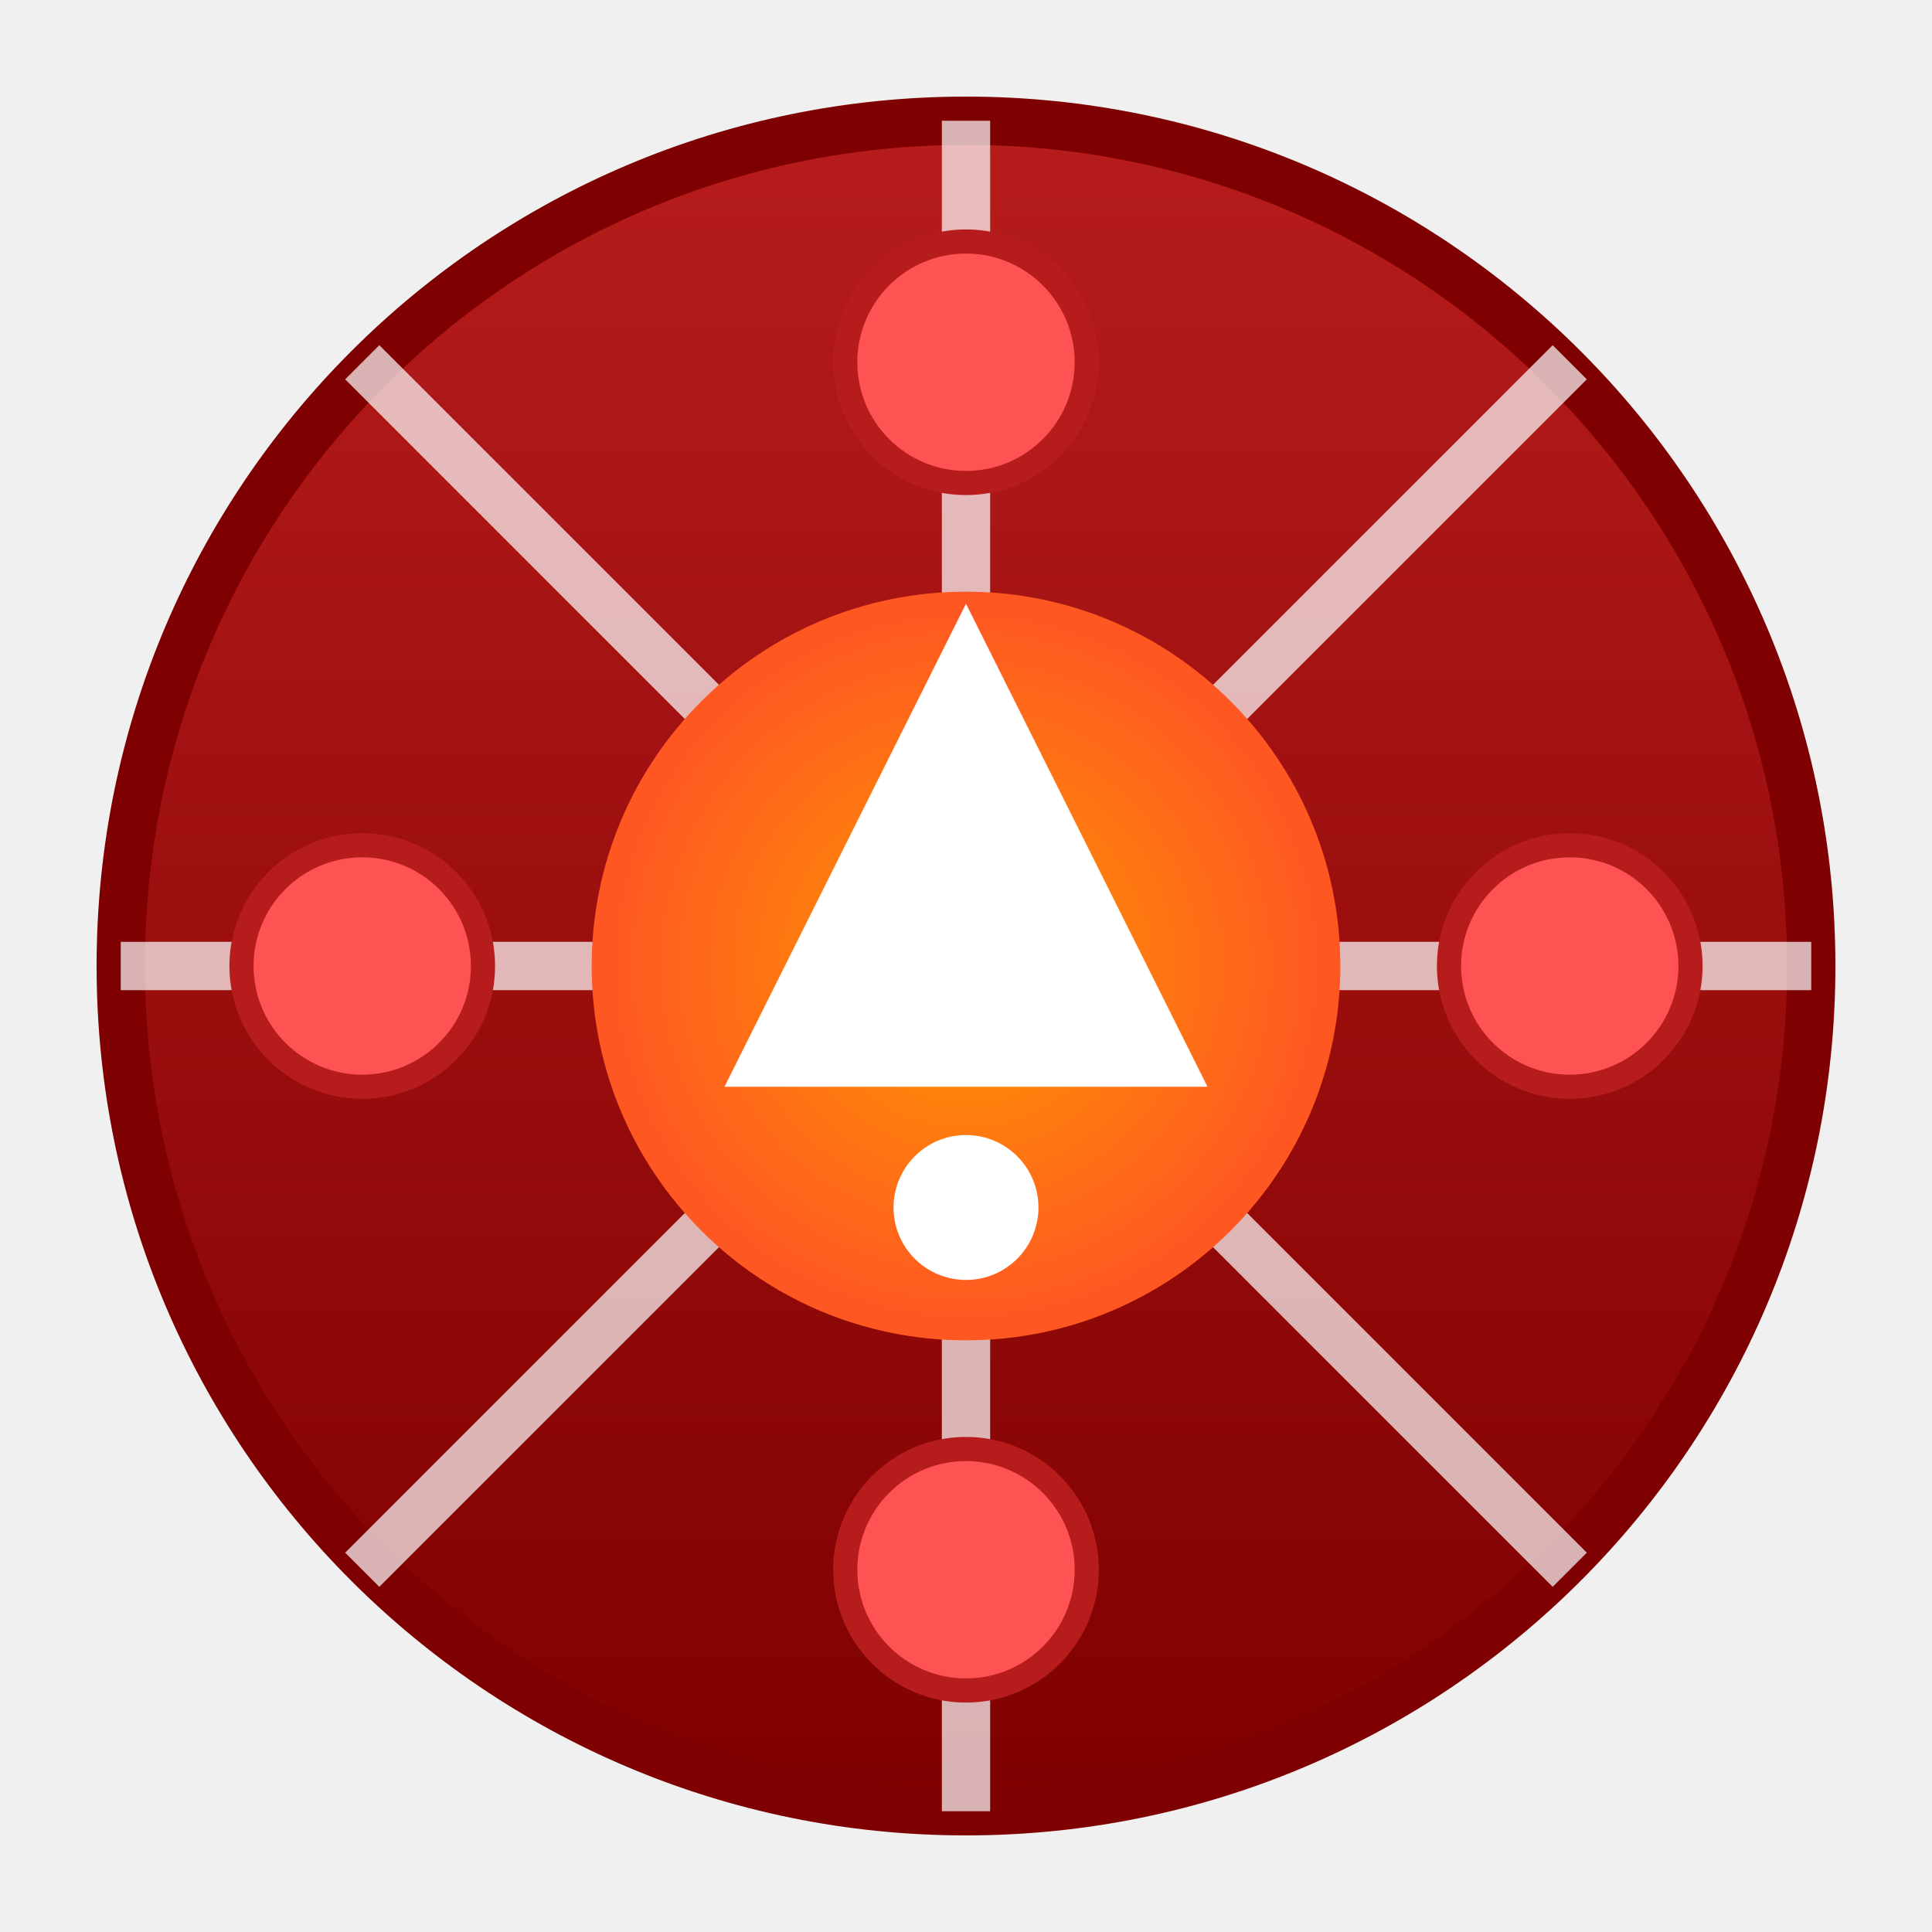
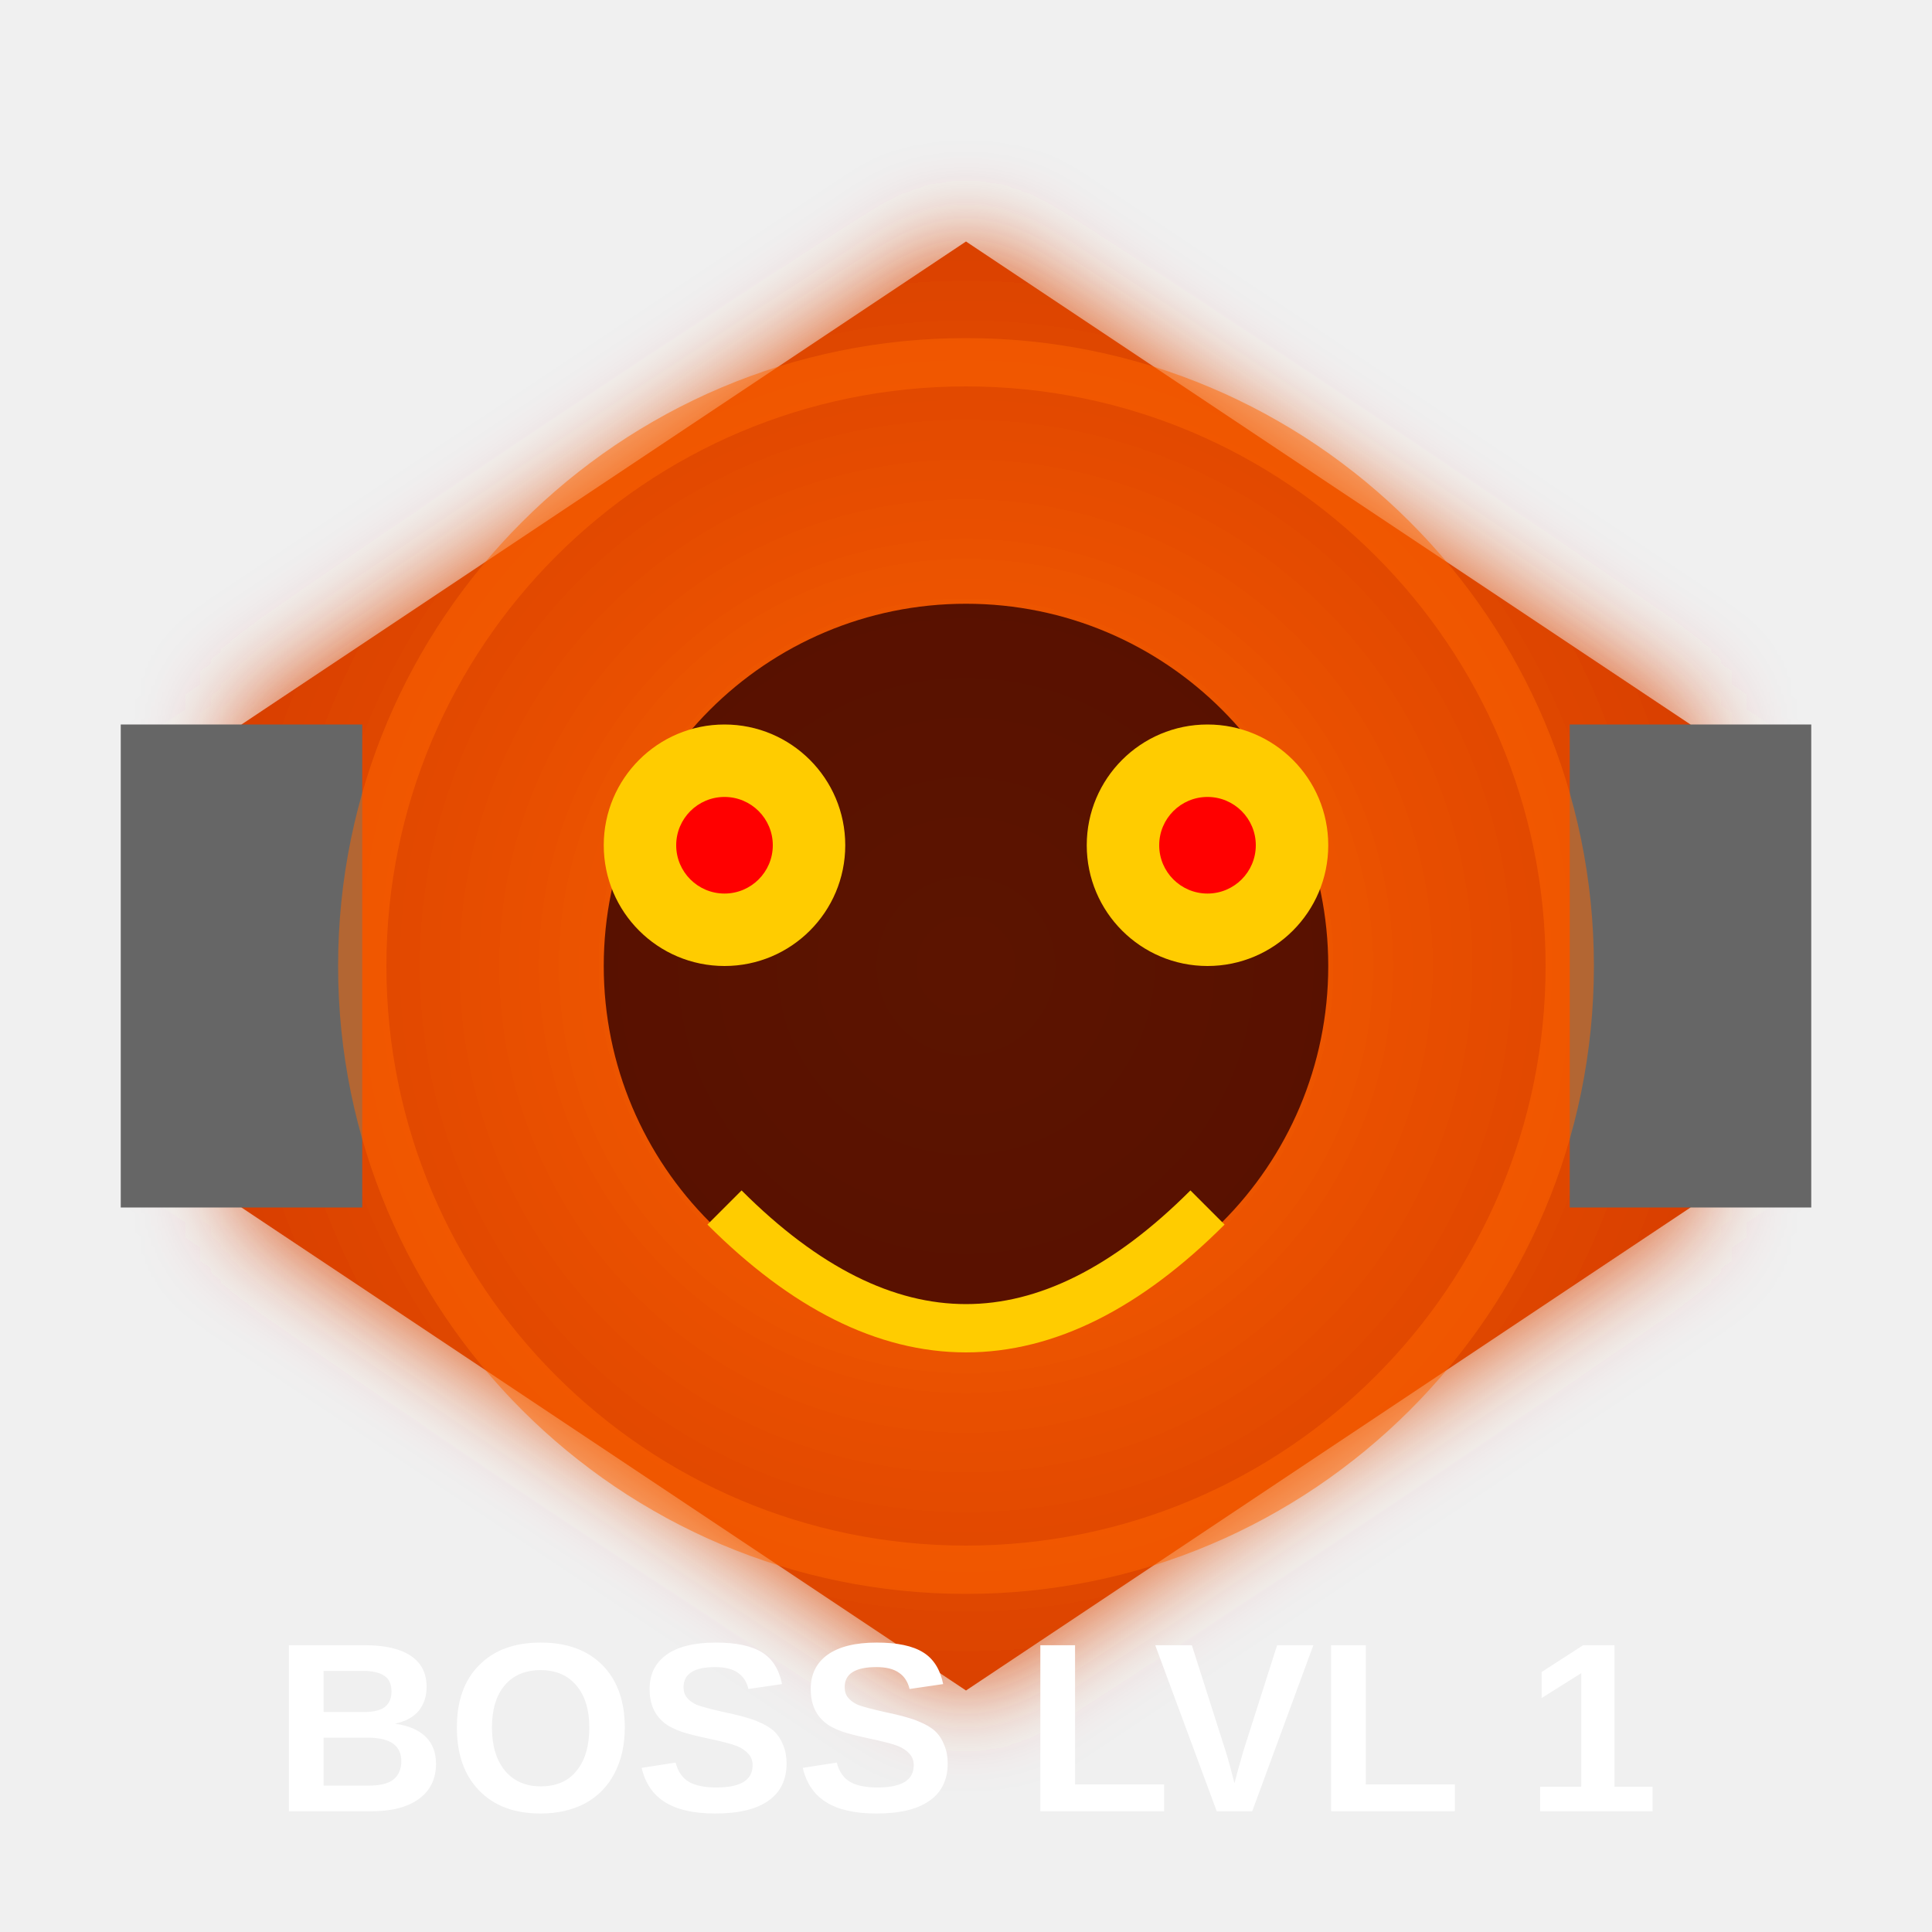
- <svg xmlns="http://www.w3.org/2000/svg" width="80" height="80" viewBox="0 0 80 80">
+ <svg xmlns="http://www.w3.org/2000/svg" width="80px" height="80px" viewBox="0 0 80 80" version="1.1">
  <defs>
-     <linearGradient id="bossGradient1" x1="0%" y1="0%" x2="0%" y2="100%">
-       <stop offset="0%" style="stop-color:#B71C1C;stop-opacity:1" />
-       <stop offset="100%" style="stop-color:#7F0000;stop-opacity:1" />
-     </linearGradient>
-     <radialGradient id="coreGradient1" cx="50%" cy="50%" r="50%" fx="50%" fy="50%">
-       <stop offset="0%" style="stop-color:#FF9900;stop-opacity:1" />
-       <stop offset="100%" style="stop-color:#FF5722;stop-opacity:1" />
+     <radialGradient id="bossGradient" cx="50%" cy="50%" r="70%" fx="50%" fy="50%">
+       <stop stop-color="#FF6600" offset="0%" />
+       <stop stop-color="#CC3300" offset="100%" />
    </radialGradient>
+     <filter id="bossGlow" x="-50%" y="-50%" width="200%" height="200%">
+       <feGaussianBlur stdDeviation="2" result="blur" />
+       <feComposite in="SourceGraphic" in2="blur" operator="over" />
+     </filter>
  </defs>
-   <g>
-     <circle cx="40" cy="40" r="35" fill="url(#bossGradient1)" stroke="#7F0000" stroke-width="2" />
-     <path d="M40,5 L40,75 M5,40 L75,40 M15,15 L65,65 M15,65 L65,15" stroke="#FFFFFF" stroke-width="2" stroke-opacity="0.7" />
-     <circle cx="40" cy="40" r="15" fill="url(#coreGradient1)" stroke="#FF5722" stroke-width="1" />
-     <path d="M40,25 L50,45 L30,45 Z" fill="#FFFFFF" stroke="none" />
-     <circle cx="40" cy="50" r="3" fill="#FFFFFF" stroke="none" />
-     <circle cx="15" cy="40" r="5" fill="#FF5252" stroke="#B71C1C" stroke-width="1" />
-     <circle cx="40" cy="15" r="5" fill="#FF5252" stroke="#B71C1C" stroke-width="1" />
-     <circle cx="65" cy="40" r="5" fill="#FF5252" stroke="#B71C1C" stroke-width="1" />
-     <circle cx="40" cy="65" r="5" fill="#FF5252" stroke="#B71C1C" stroke-width="1" />
+   <g stroke="none" stroke-width="1" fill="none" fill-rule="evenodd">
+     <path d="M40,10 L70,30 L70,50 L40,70 L10,50 L10,30 Z" fill="url(#bossGradient)" filter="url(#bossGlow)" />
+     <circle cx="40" cy="40" r="15" fill="#330000" opacity="0.8" />
+     <circle cx="30" cy="35" r="5" fill="#FFCC00" />
+     <circle cx="50" cy="35" r="5" fill="#FFCC00" />
+     <circle cx="30" cy="35" r="2" fill="#FF0000" />
+     <circle cx="50" cy="35" r="2" fill="#FF0000" />
+     <path d="M30,50 Q40,60 50,50" stroke="#FFCC00" stroke-width="2" fill="none" />
+     <rect x="5" y="30" width="10" height="20" fill="#666666" />
+     <rect x="65" y="30" width="10" height="20" fill="#666666" />
+     <circle cx="40" cy="40" r="25" stroke="#FF6600" stroke-width="2" fill="none" opacity="0.5">
+       <animate attributeName="r" from="20" to="30" dur="2s" repeatCount="indefinite" />
+       <animate attributeName="opacity" from="0.5" to="0" dur="2s" repeatCount="indefinite" />
+     </circle>
+     <text x="40" y="75" font-family="Arial" font-size="10" font-weight="bold" fill="#FFFFFF" text-anchor="middle">BOSS LVL 1</text>
  </g>
</svg>
